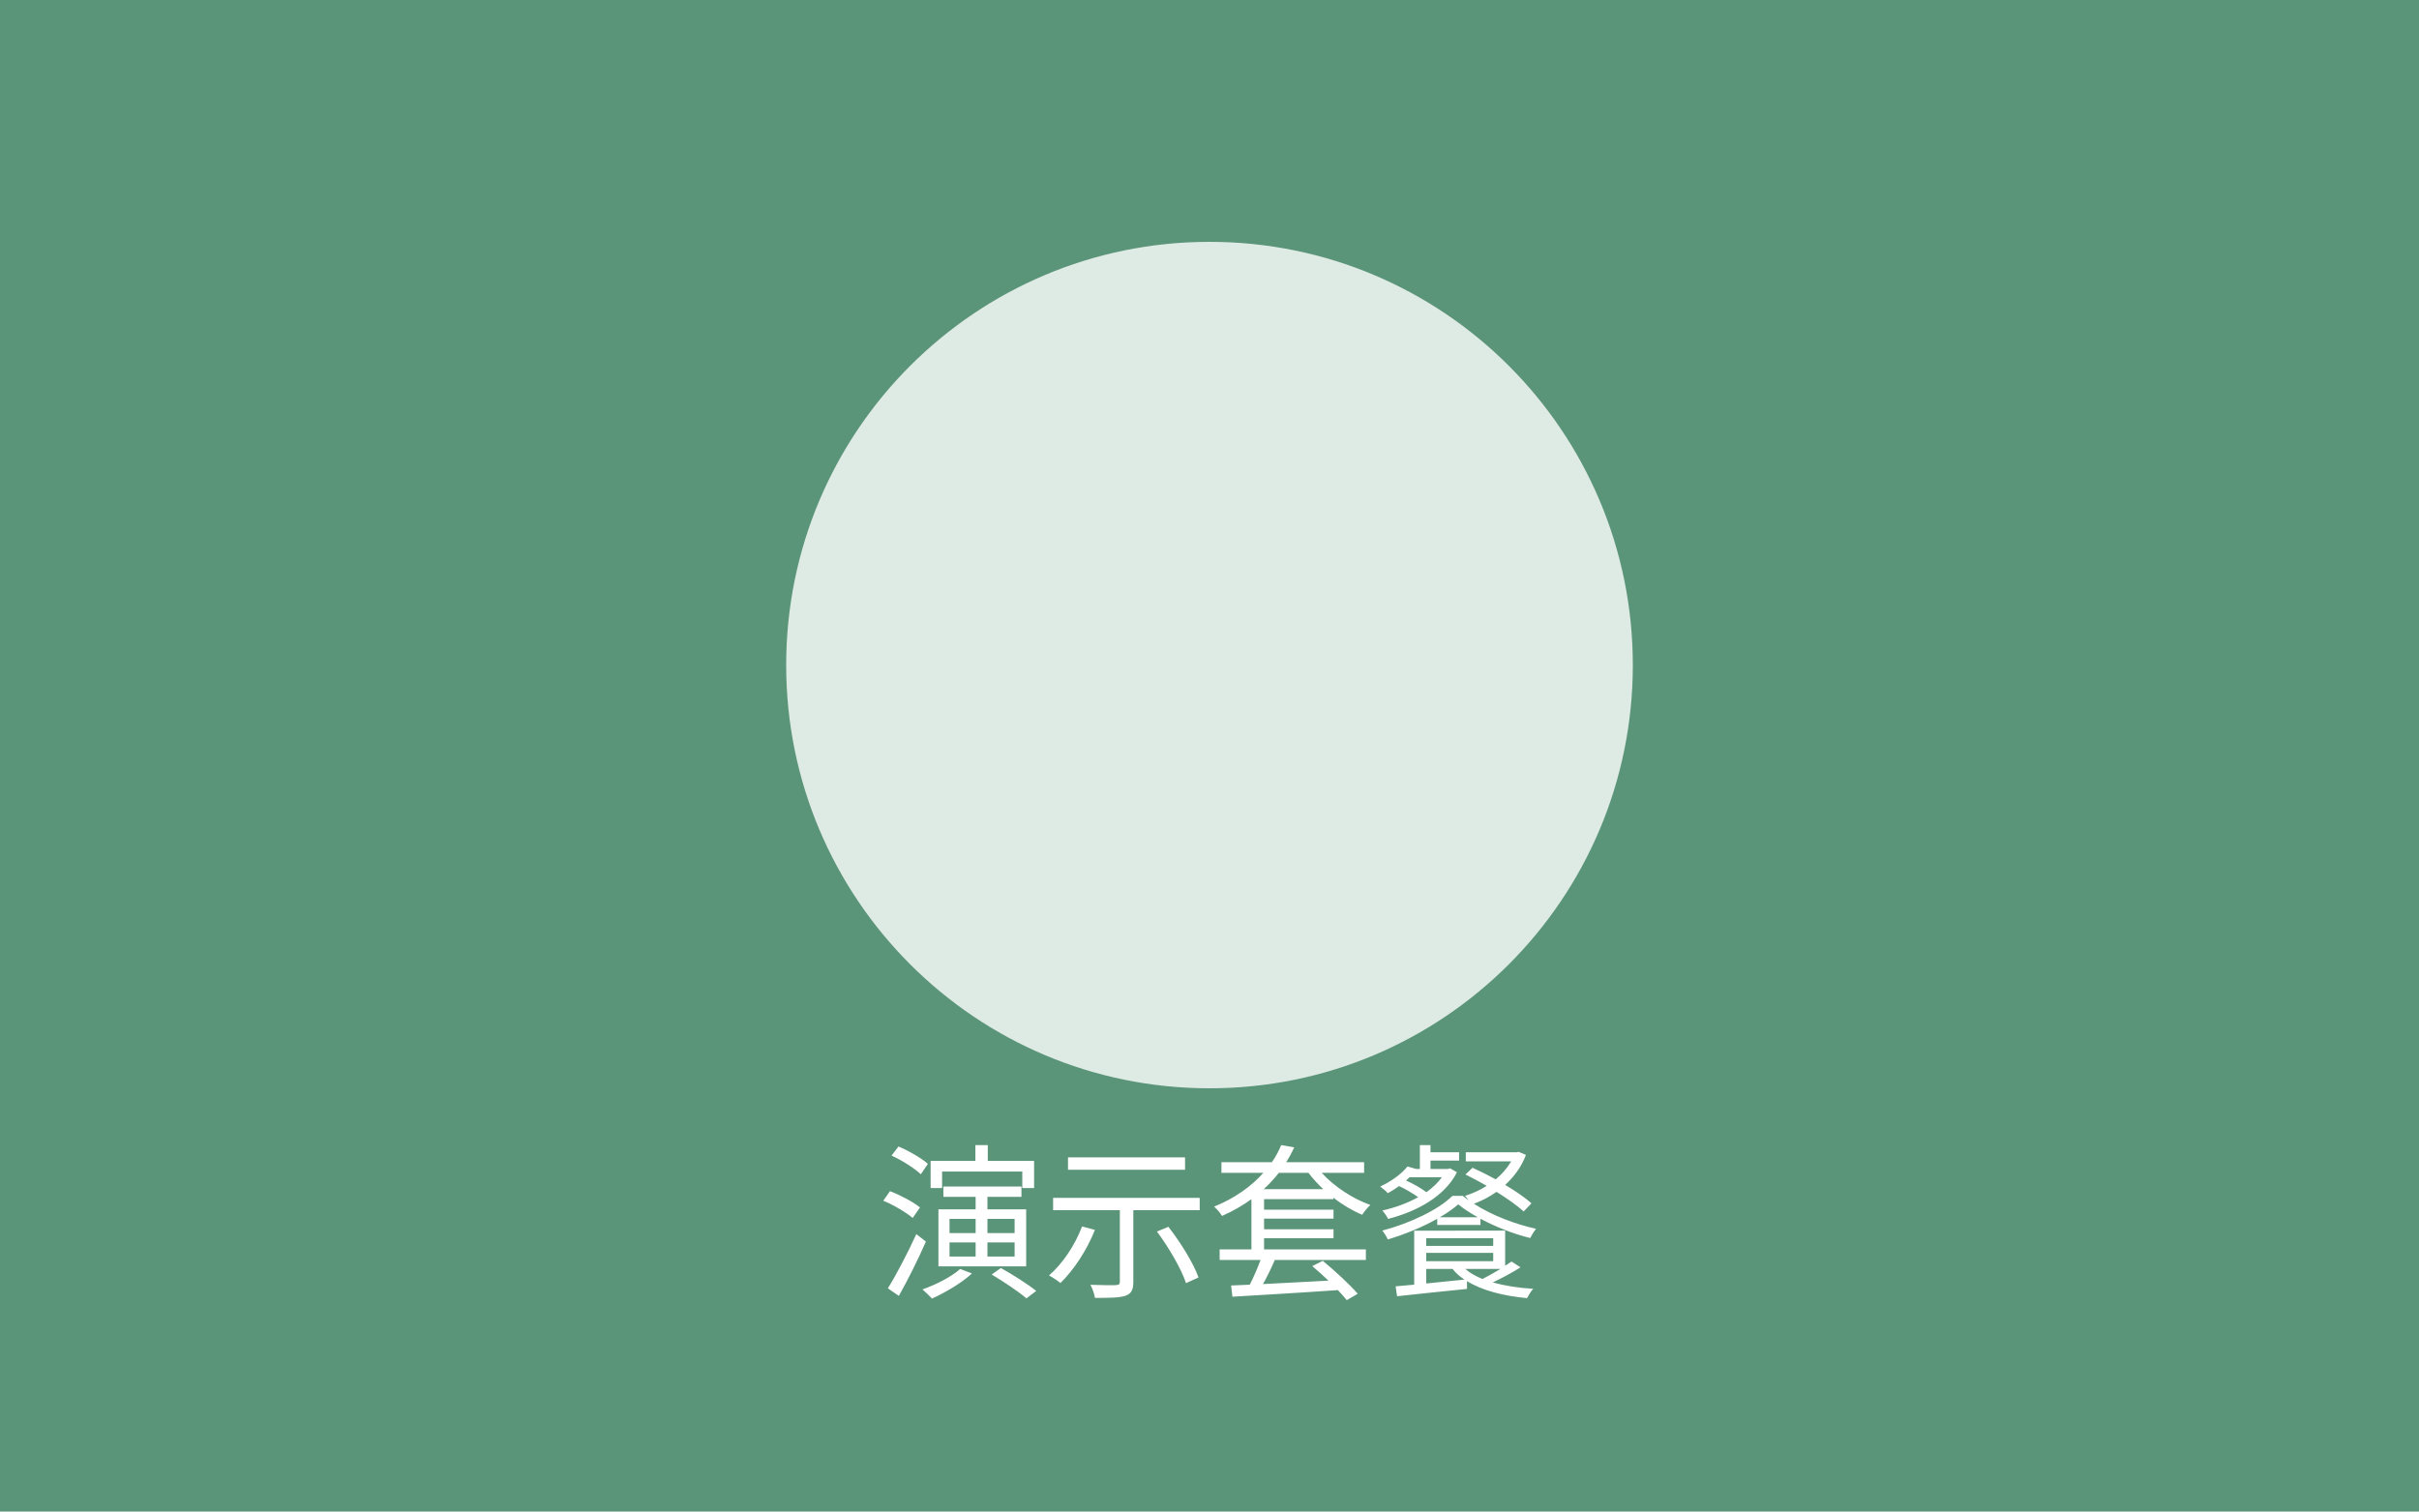
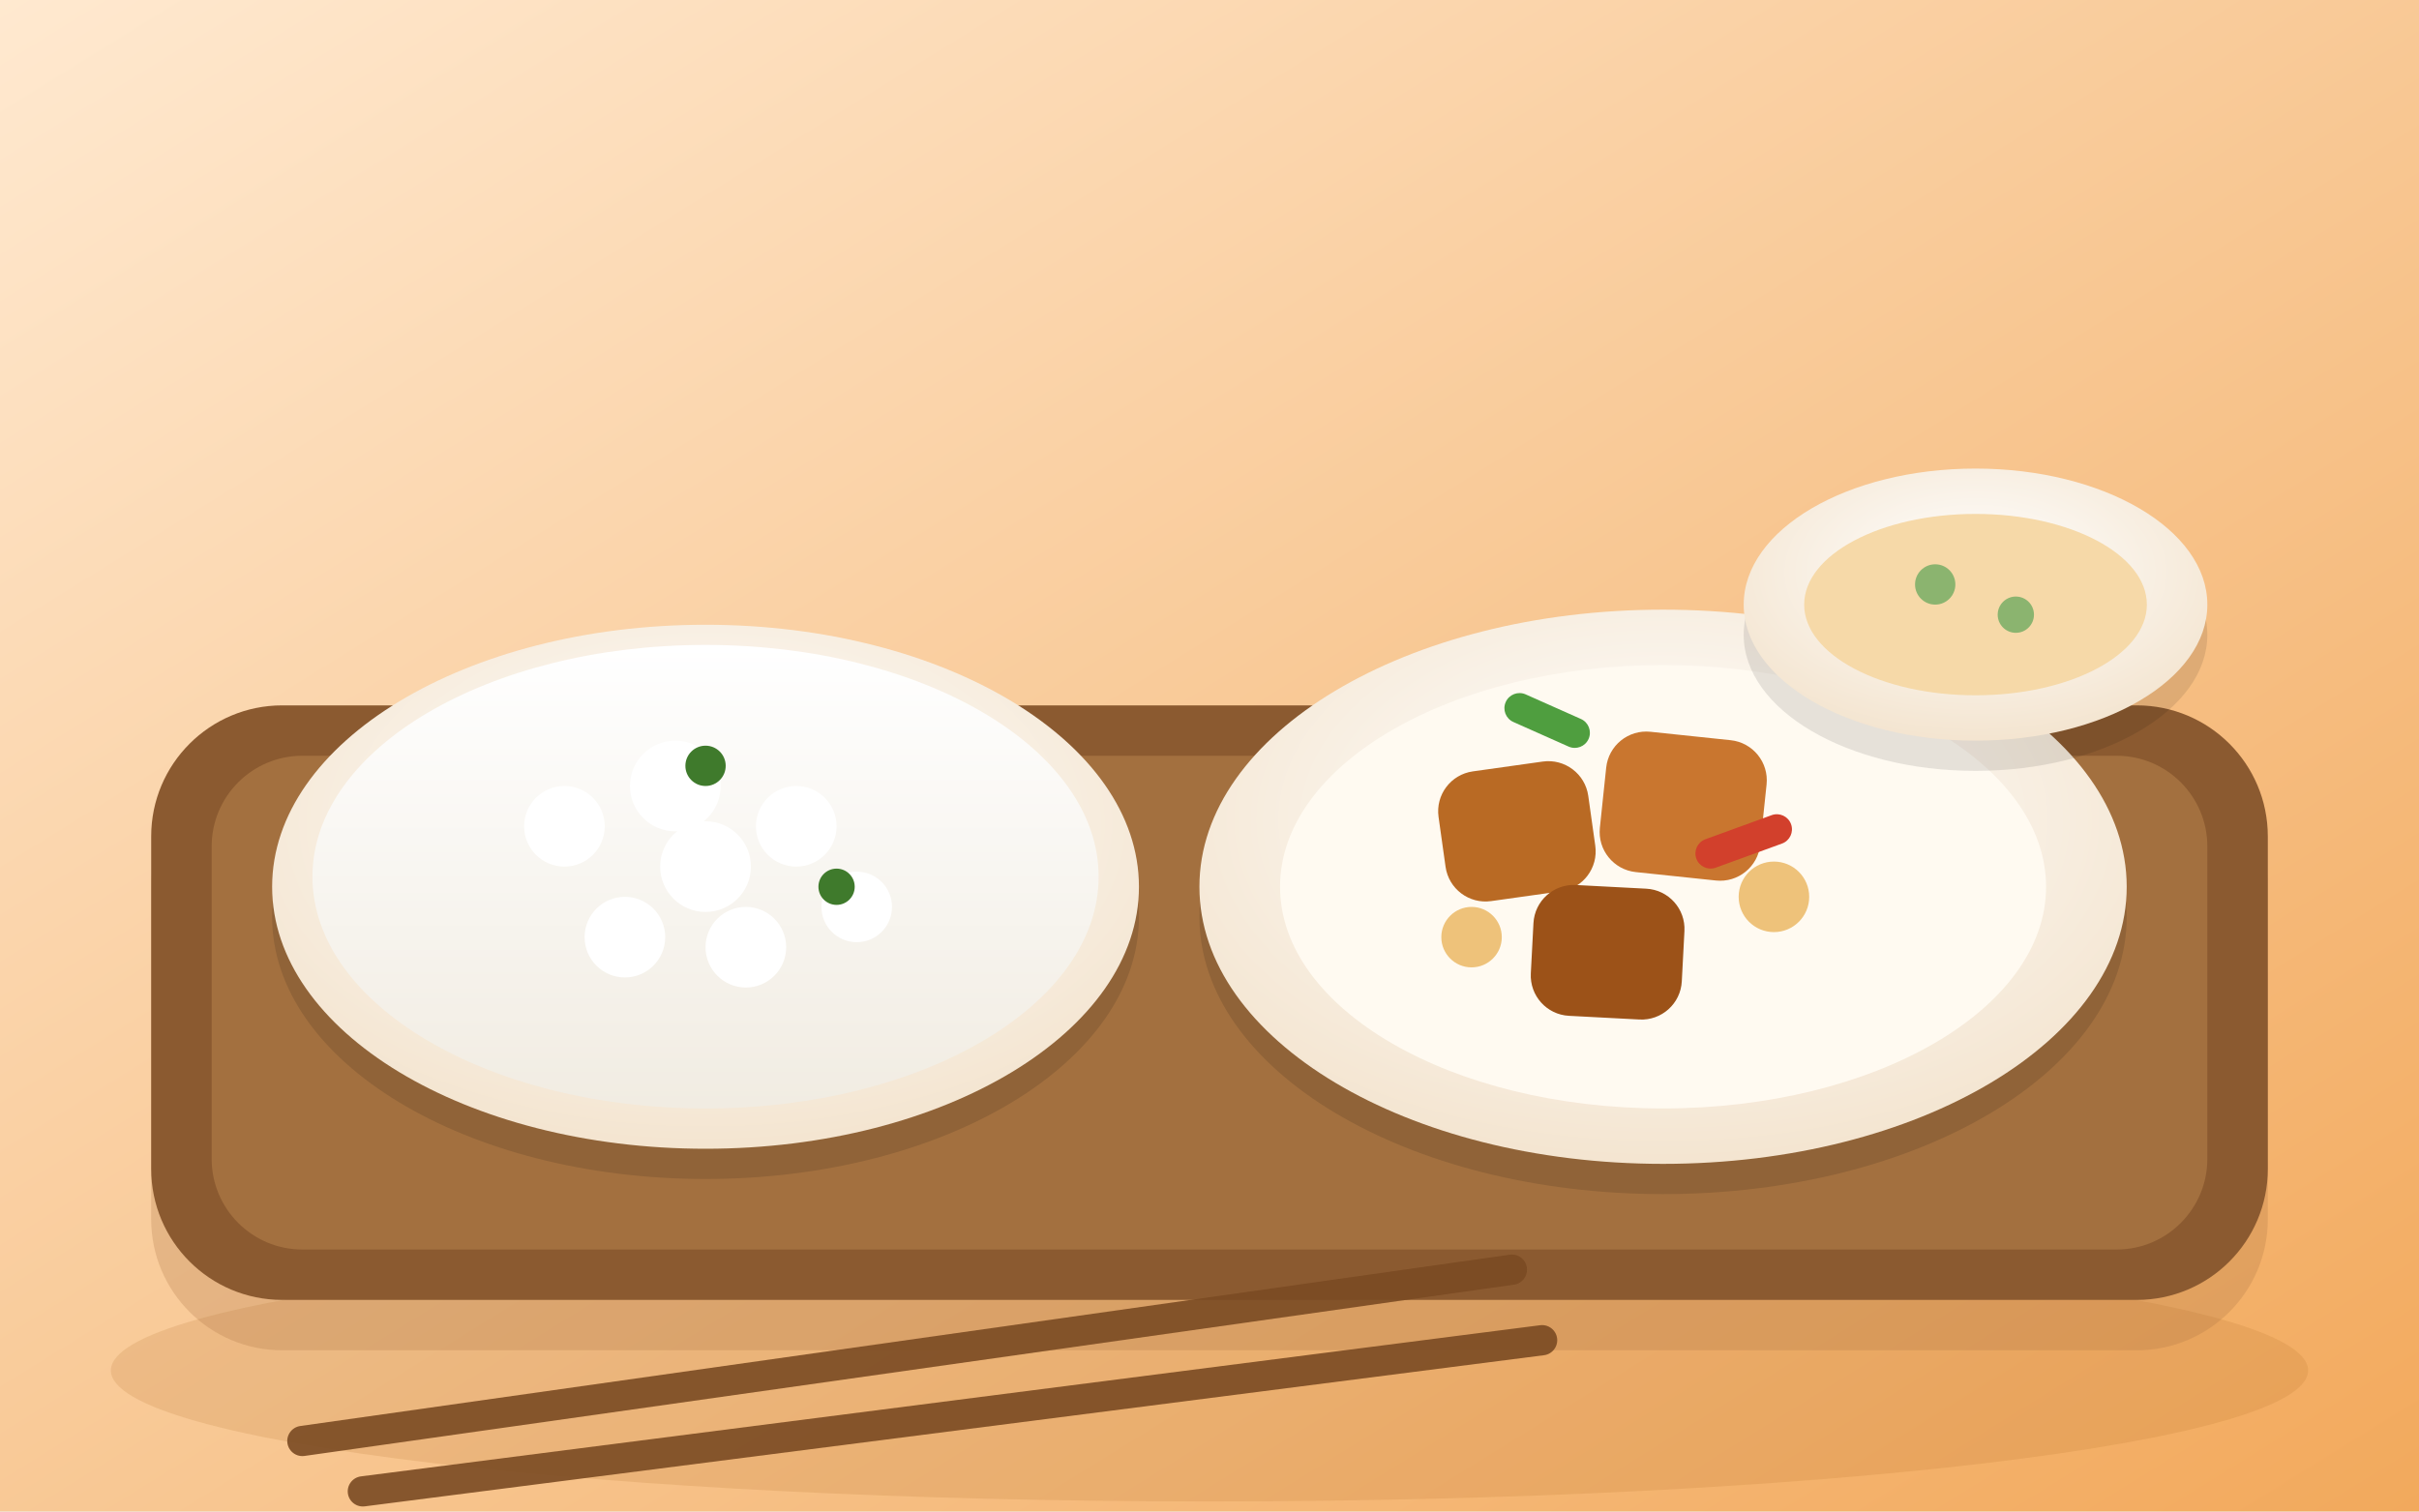
- <svg xmlns="http://www.w3.org/2000/svg" width="320" height="200" viewBox="0 0 320 200">
-   <rect width="320" height="200" fill="#5b9579" />
-   <circle cx="160" cy="88" r="56" fill="#fff" opacity=".8" />
-   <text x="160" y="170" text-anchor="middle" font-size="22" fill="#fff">演示套餐</text>
+ <svg xmlns="http://www.w3.org/2000/svg" width="480" height="300" viewBox="0 0 480 300">
+   <defs>
+     <linearGradient id="bgs" x1="0" y1="0" x2="1" y2="1">
+       <stop offset="0" stop-color="#ffe9d0" />
+       <stop offset="1" stop-color="#f2a95c" />
+     </linearGradient>
+     <linearGradient id="tray" x1="0" y1="0" x2="0" y2="1">
+       <stop offset="0" stop-color="#6f4a2c" />
+       <stop offset="1" stop-color="#3f2a18" />
+     </linearGradient>
+     <radialGradient id="bowl" cx="0.5" cy="0.38" r="0.66">
+       <stop offset="0" stop-color="#ffffff" />
+       <stop offset="1" stop-color="#f3e3cd" />
+     </radialGradient>
+     <linearGradient id="rice" x1="0" y1="0" x2="0" y2="1">
+       <stop offset="0" stop-color="#ffffff" />
+       <stop offset="1" stop-color="#f1ece2" />
+     </linearGradient>
+   </defs>
+   <rect width="480" height="300" fill="url(#bgs)" />
+   <ellipse cx="240" cy="272" rx="218" ry="26" fill="#a9691f" opacity="0.16" />
+   <rect x="30" y="150" width="420" height="118" rx="26" fill="#a9713f" opacity="0.25" />
+   <rect x="30" y="140" width="420" height="118" rx="26" fill="#8b5a30" />
+   <rect x="42" y="150" width="396" height="98" rx="18" fill="#a3703f" />
+   <ellipse cx="140" cy="182" rx="86" ry="52" fill="#000" opacity="0.12" />
+   <ellipse cx="140" cy="176" rx="86" ry="52" fill="url(#bowl)" />
+   <ellipse cx="140" cy="174" rx="78" ry="46" fill="url(#rice)" />
+   <g fill="#ffffff">
+     <circle cx="112" cy="164" r="8" />
+     <circle cx="134" cy="156" r="9" />
+     <circle cx="158" cy="164" r="8" />
+     <circle cx="170" cy="180" r="7" />
+     <circle cx="124" cy="186" r="8" />
+     <circle cx="148" cy="188" r="8" />
+     <circle cx="140" cy="172" r="9" />
+   </g>
+   <g fill="#3f7a2c">
+     <circle cx="140" cy="152" r="4" />
+     <circle cx="166" cy="176" r="3.6" />
+   </g>
+   <ellipse cx="330" cy="182" rx="92" ry="55" fill="#000" opacity="0.12" />
+   <ellipse cx="330" cy="176" rx="92" ry="55" fill="url(#bowl)" />
+   <ellipse cx="330" cy="176" rx="76" ry="44" fill="#fffaf1" />
+   <g>
+     <rect x="286" y="152" width="30" height="26" rx="8" fill="#b96a24" transform="rotate(-8 301 165)" />
+     <rect x="318" y="146" width="32" height="28" rx="8" fill="#c9762f" transform="rotate(6 334 160)" />
+     <rect x="304" y="176" width="30" height="26" rx="8" fill="#9c5218" transform="rotate(3 319 189)" />
+     <circle cx="352" cy="178" r="7" fill="#eec27a" />
+     <circle cx="292" cy="186" r="6" fill="#eec27a" />
+     <rect x="336" y="164" width="20" height="6" rx="3" fill="#d2402c" transform="rotate(-20 346 167)" />
+     <rect x="298" y="140" width="18" height="6" rx="3" fill="#4f9e3f" transform="rotate(24 307 143)" />
+   </g>
+   <ellipse cx="392" cy="126" rx="46" ry="27" fill="#000" opacity="0.10" />
+   <ellipse cx="392" cy="120" rx="46" ry="27" fill="url(#bowl)" />
+   <ellipse cx="392" cy="120" rx="34" ry="18" fill="#f6d9a8" />
+   <g fill="#7fb069" opacity="0.9">
+     <circle cx="384" cy="116" r="4" />
+     <circle cx="400" cy="122" r="3.6" />
+   </g>
+   <g stroke="#7a4a22" stroke-width="6" stroke-linecap="round" opacity="0.9">
+     <line x1="60" y1="286" x2="300" y2="252" />
+     <line x1="72" y1="296" x2="306" y2="266" />
+   </g>
</svg>
